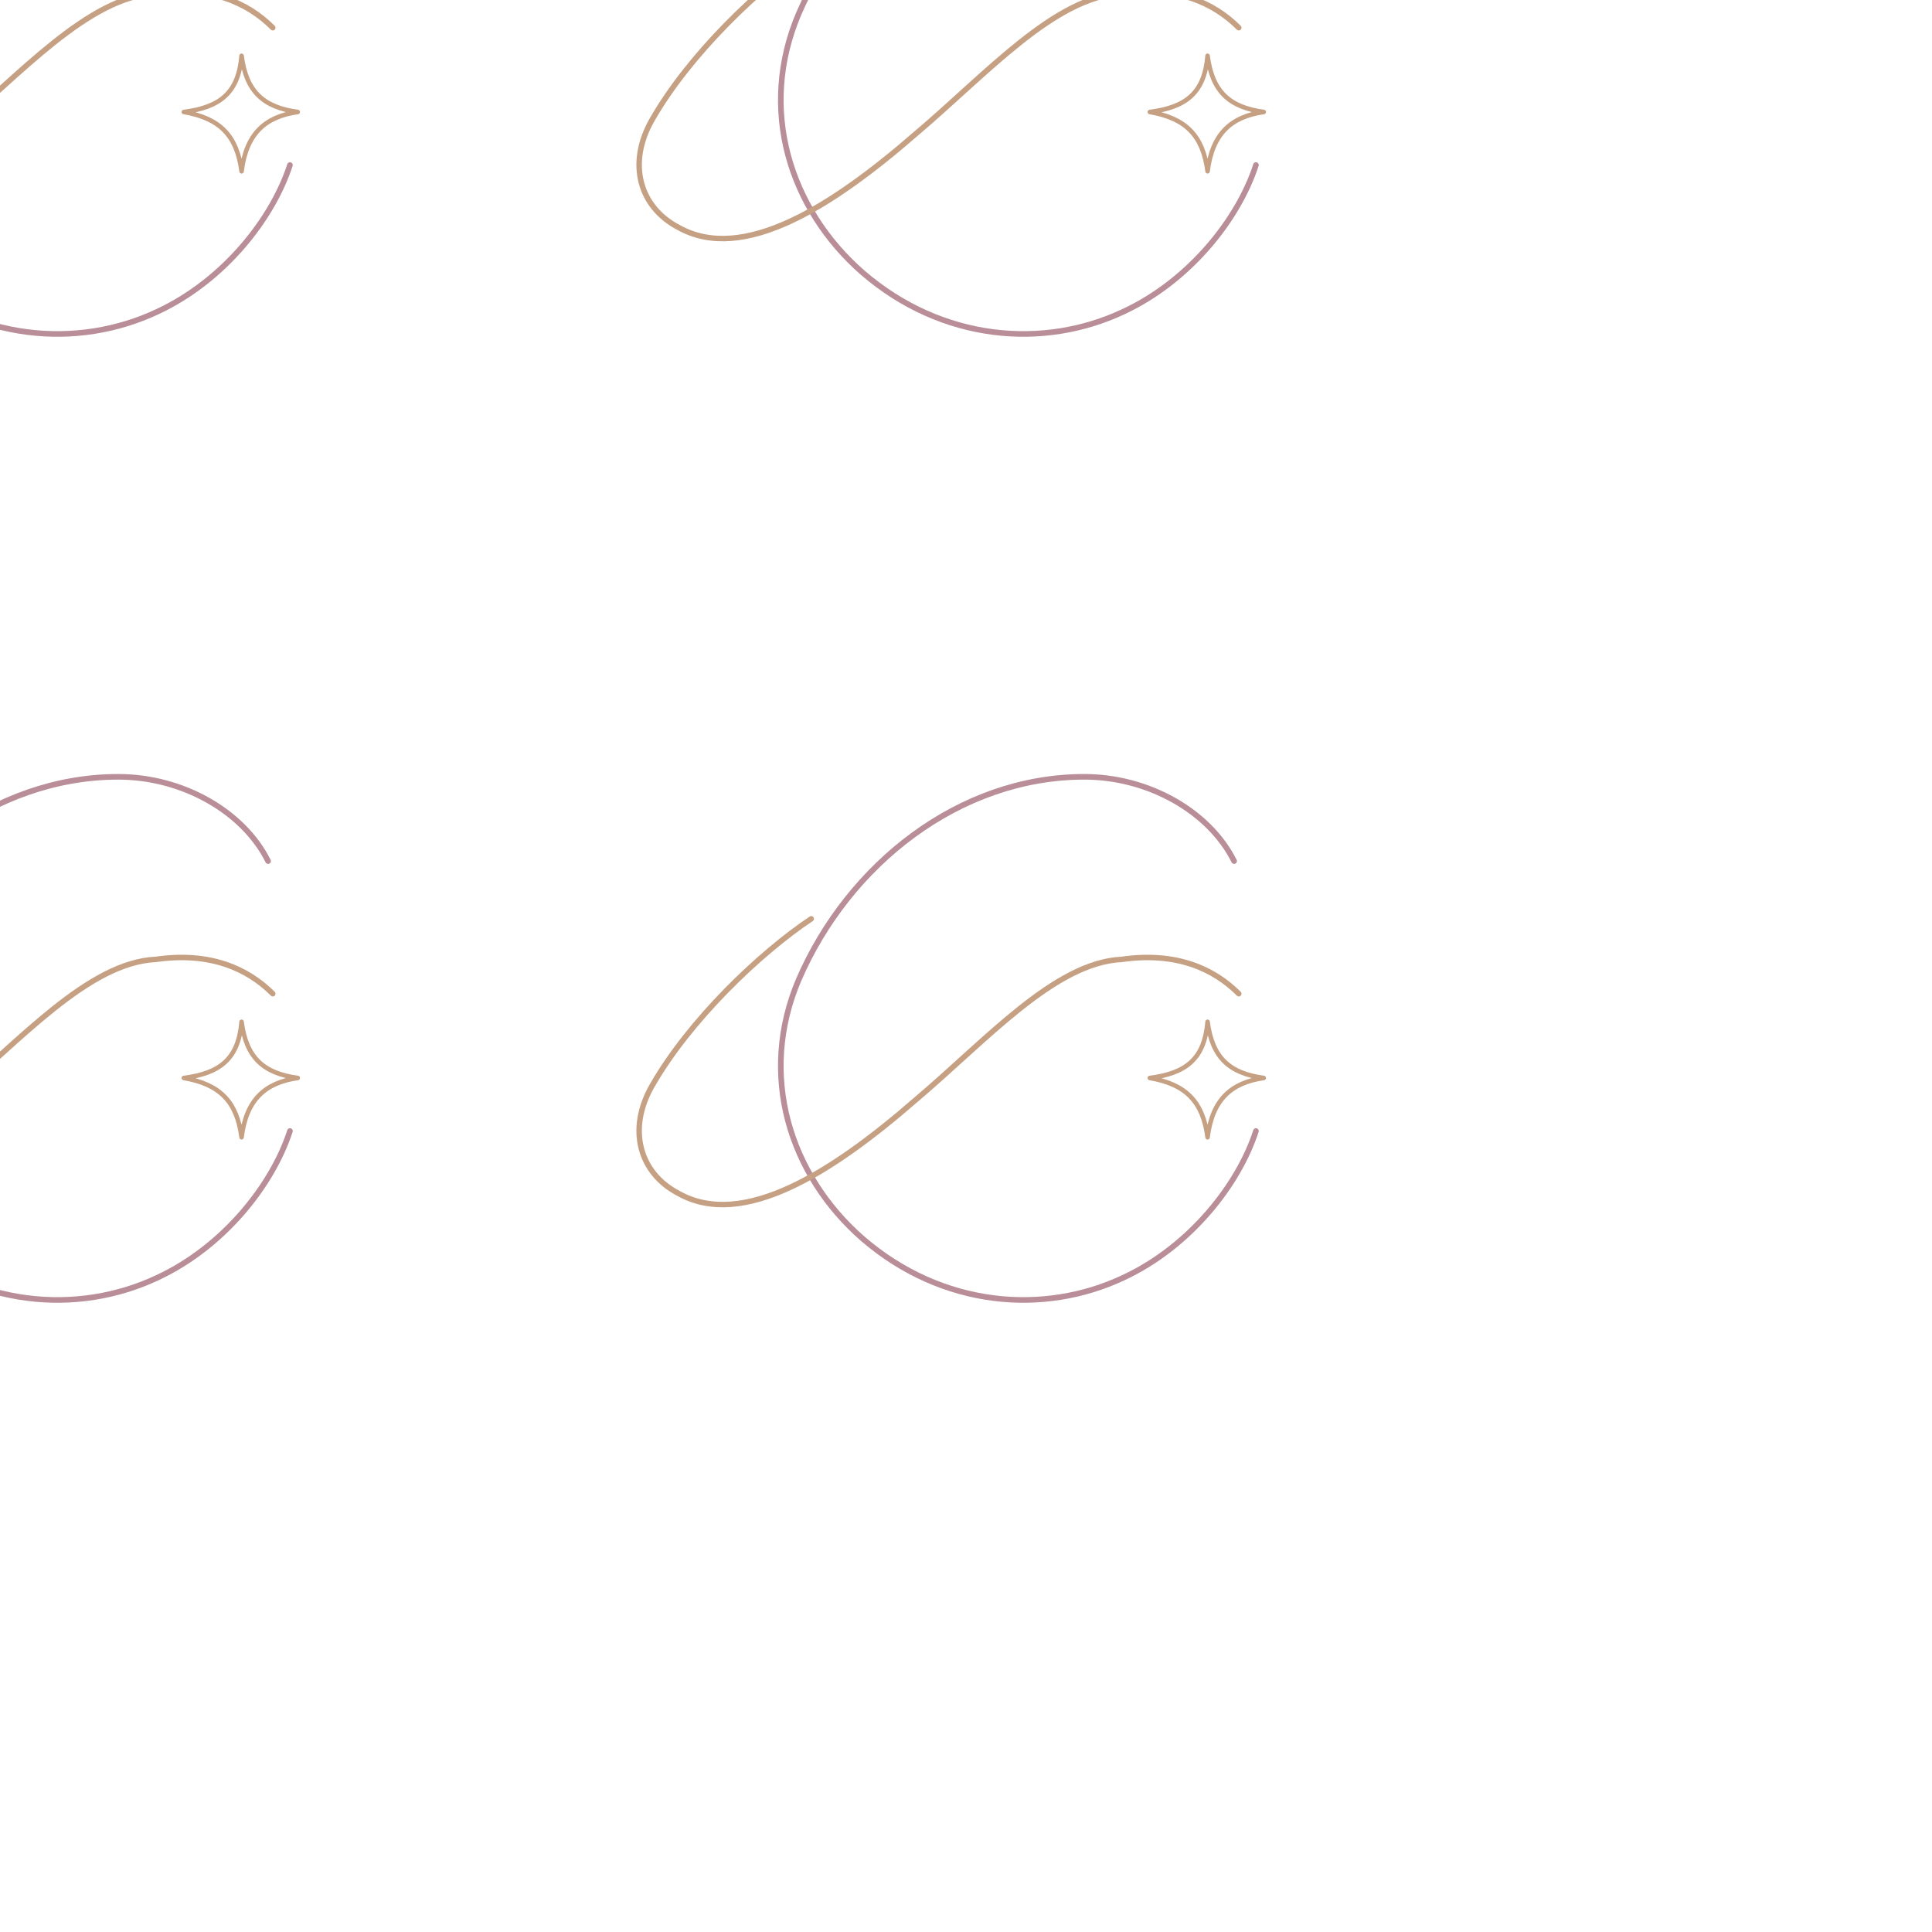
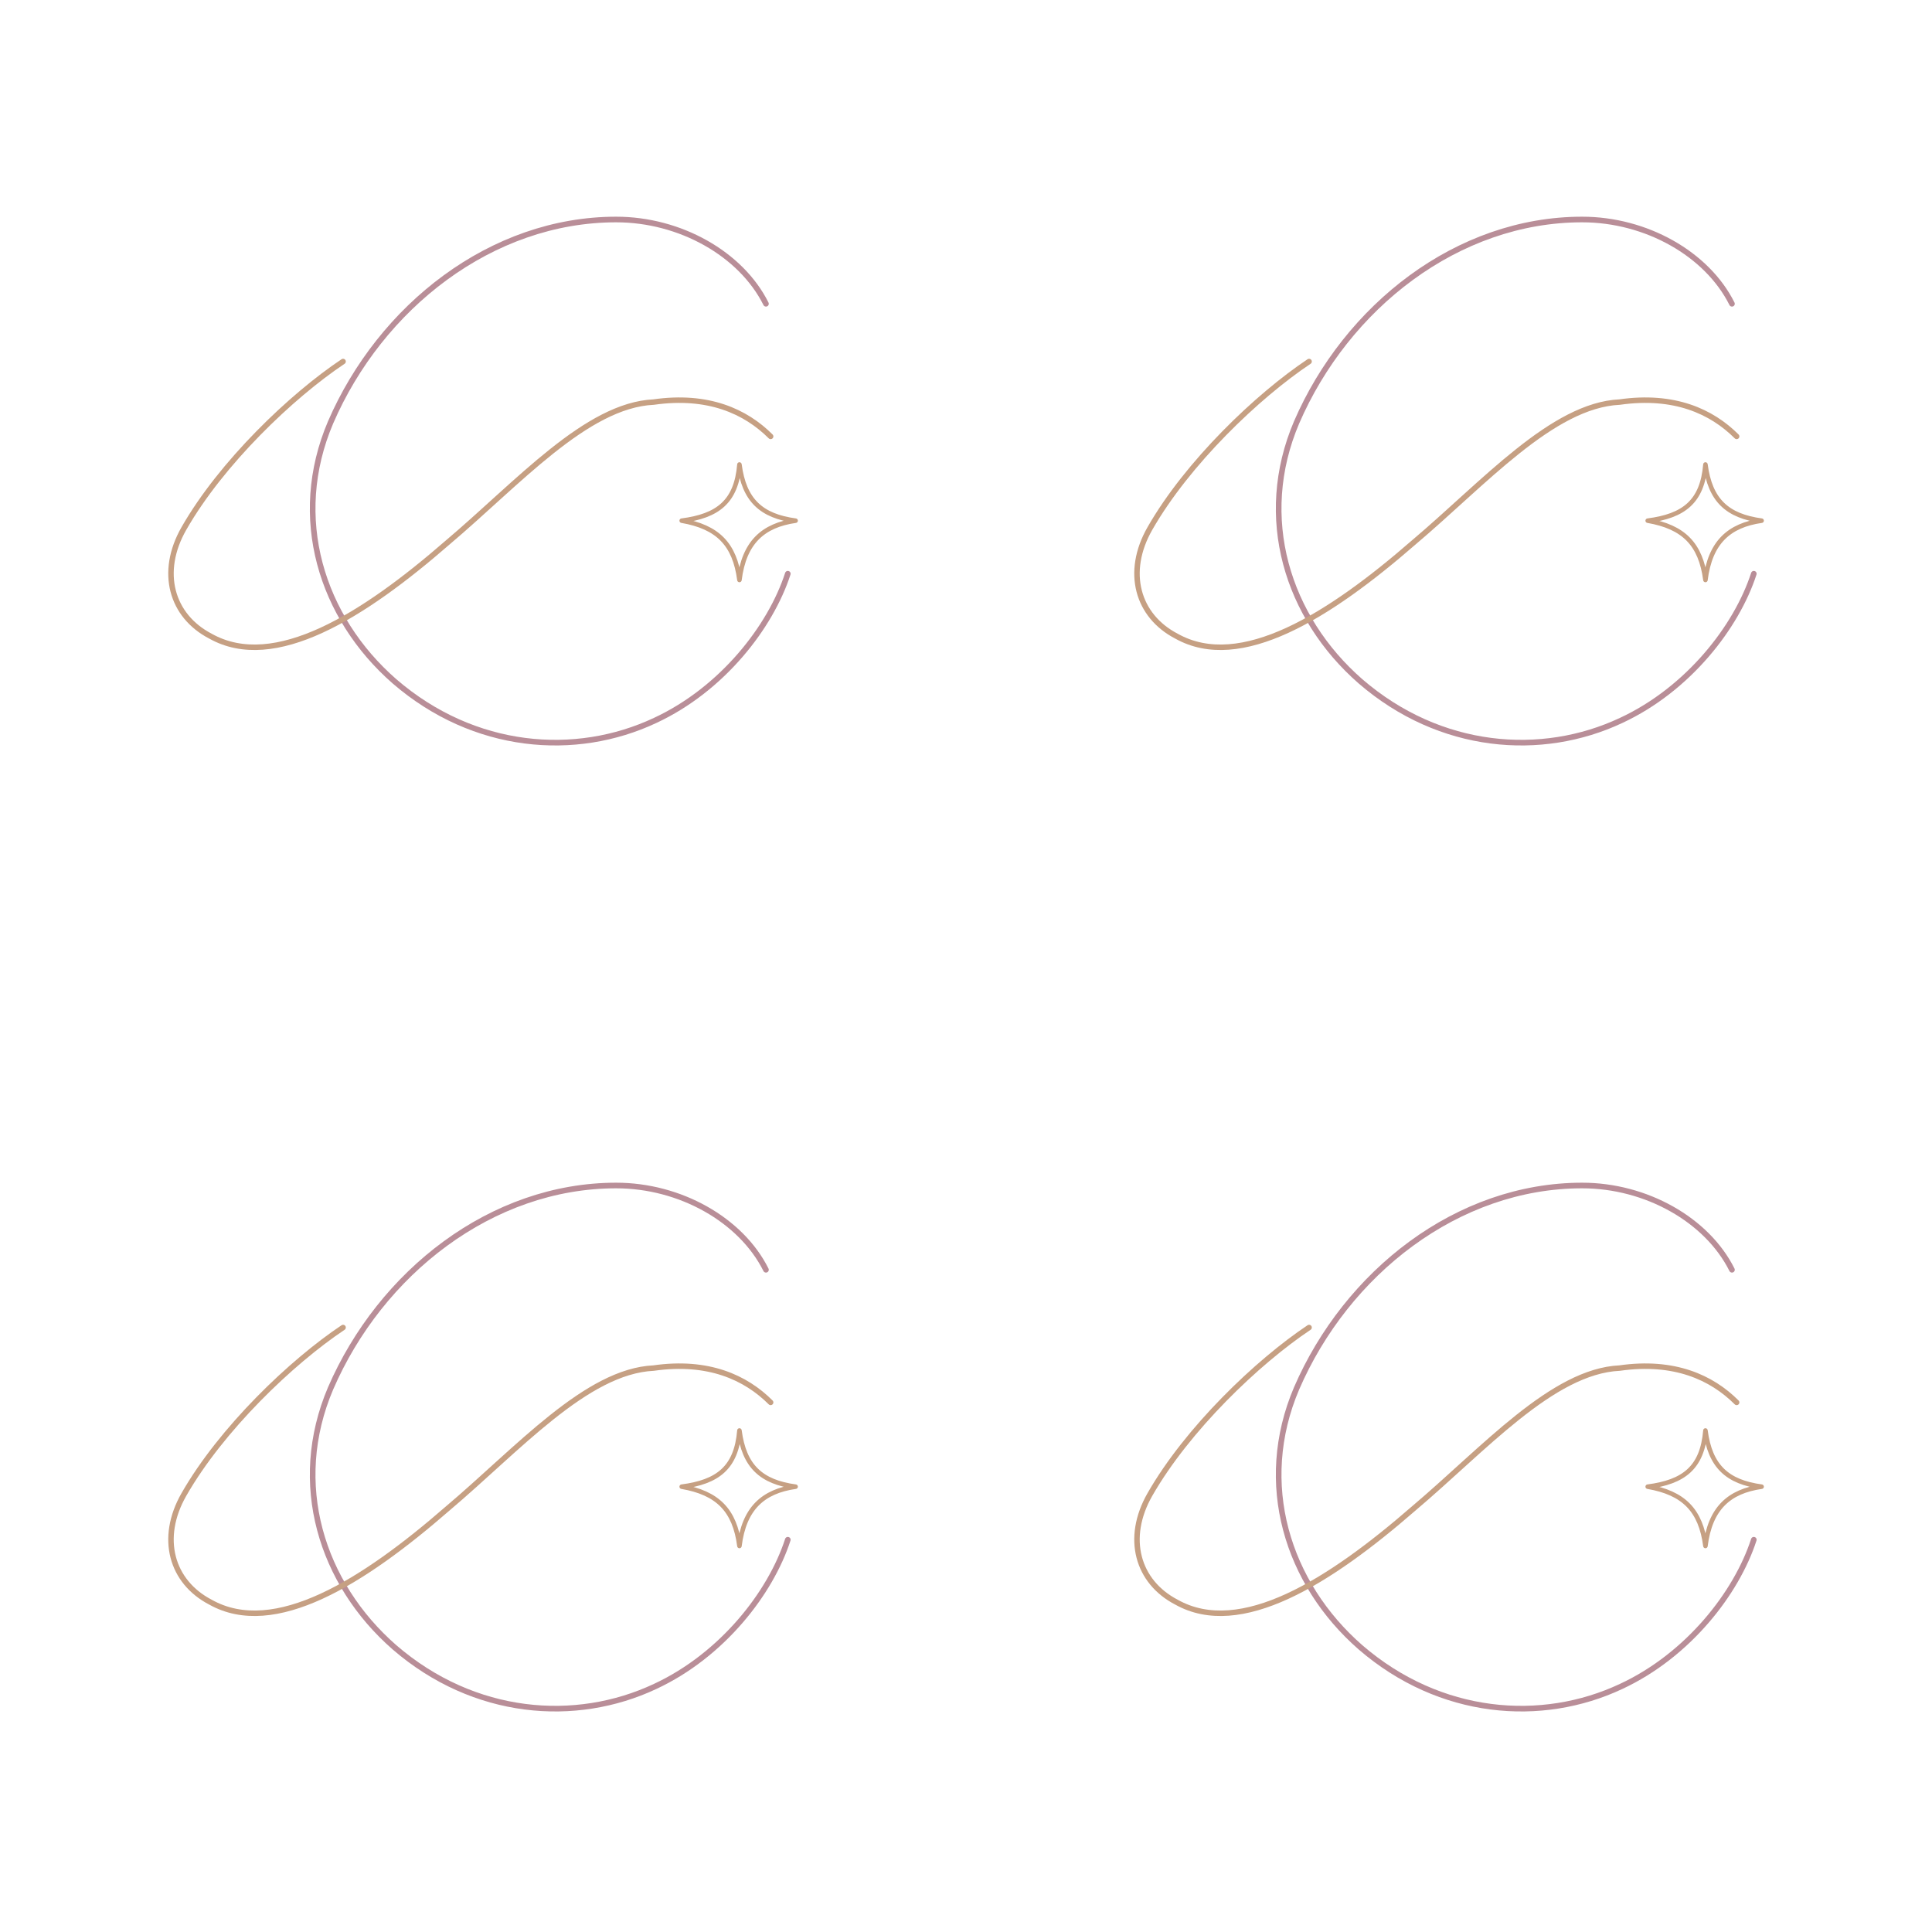
<svg xmlns="http://www.w3.org/2000/svg" width="520" height="520" viewBox="0 0 520 520">
  <defs>
-     <g id="logo" transform="translate(-225 -191) scale(.42)" fill="none" stroke-linecap="round" stroke-linejoin="round">
+     <g id="logo" transform="translate(-91 -81) scale(.42)" fill="none" stroke-linecap="round" stroke-linejoin="round">
      <path d="M398 78 C382 46 343 24 302 24 C222 24 151 80 119 154 C93 215 113 279 160 320 C211 364 276 369 327 345 C370 325 401 285 412 251" stroke="#b98e98" stroke-width="3.6" />
      <path d="M127 115 C94 137 49 180 25 222 C9 250 17 278 42 291 C83 314 140 278 194 231 C239 193 283 143 326 141 C361 136 385 147 401 163" stroke="#c6a083" stroke-width="3.5" />
      <path d="M381 181 C379 205 367 214 344 217 C367 221 378 232 381 255 C384 231 396 220 417 217 C395 214 384 204 381 181Z" stroke="#c6a083" stroke-width="2.9" />
    </g>
  </defs>
  <use href="#logo" transform="translate(130 130)" />
  <use href="#logo" transform="translate(390 130)" />
  <use href="#logo" transform="translate(130 390)" />
  <use href="#logo" transform="translate(390 390)" />
</svg>
